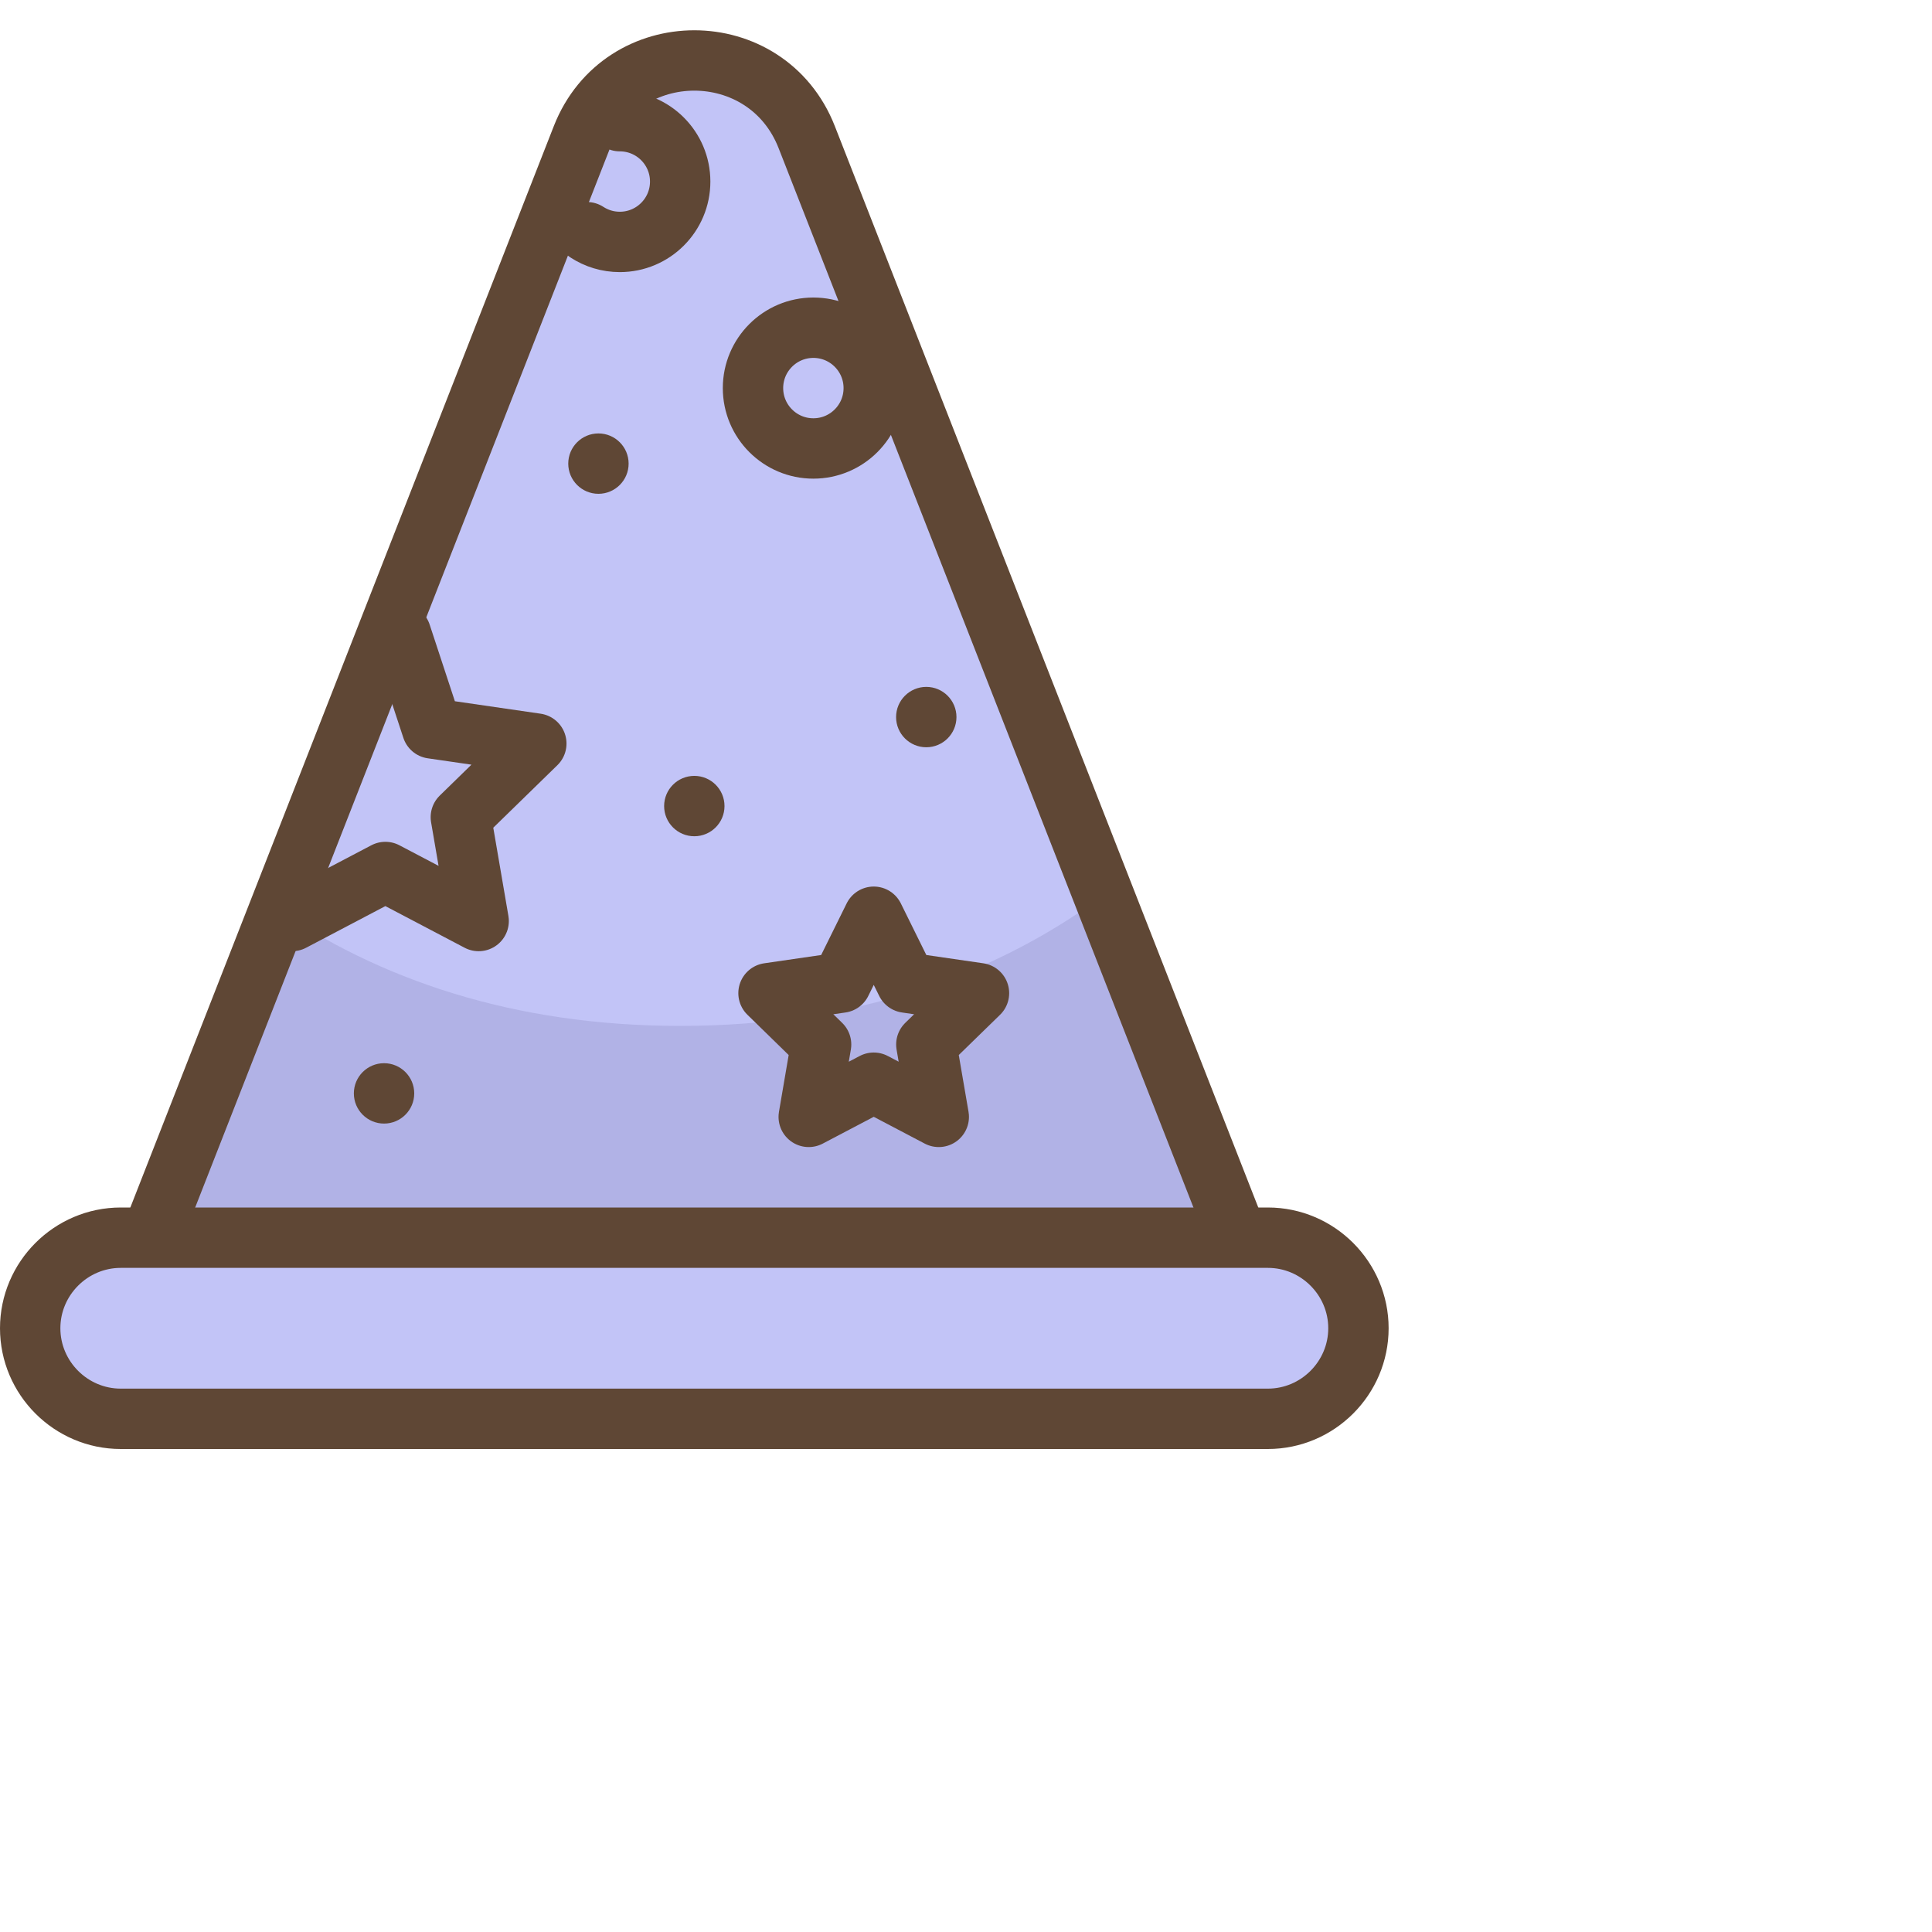
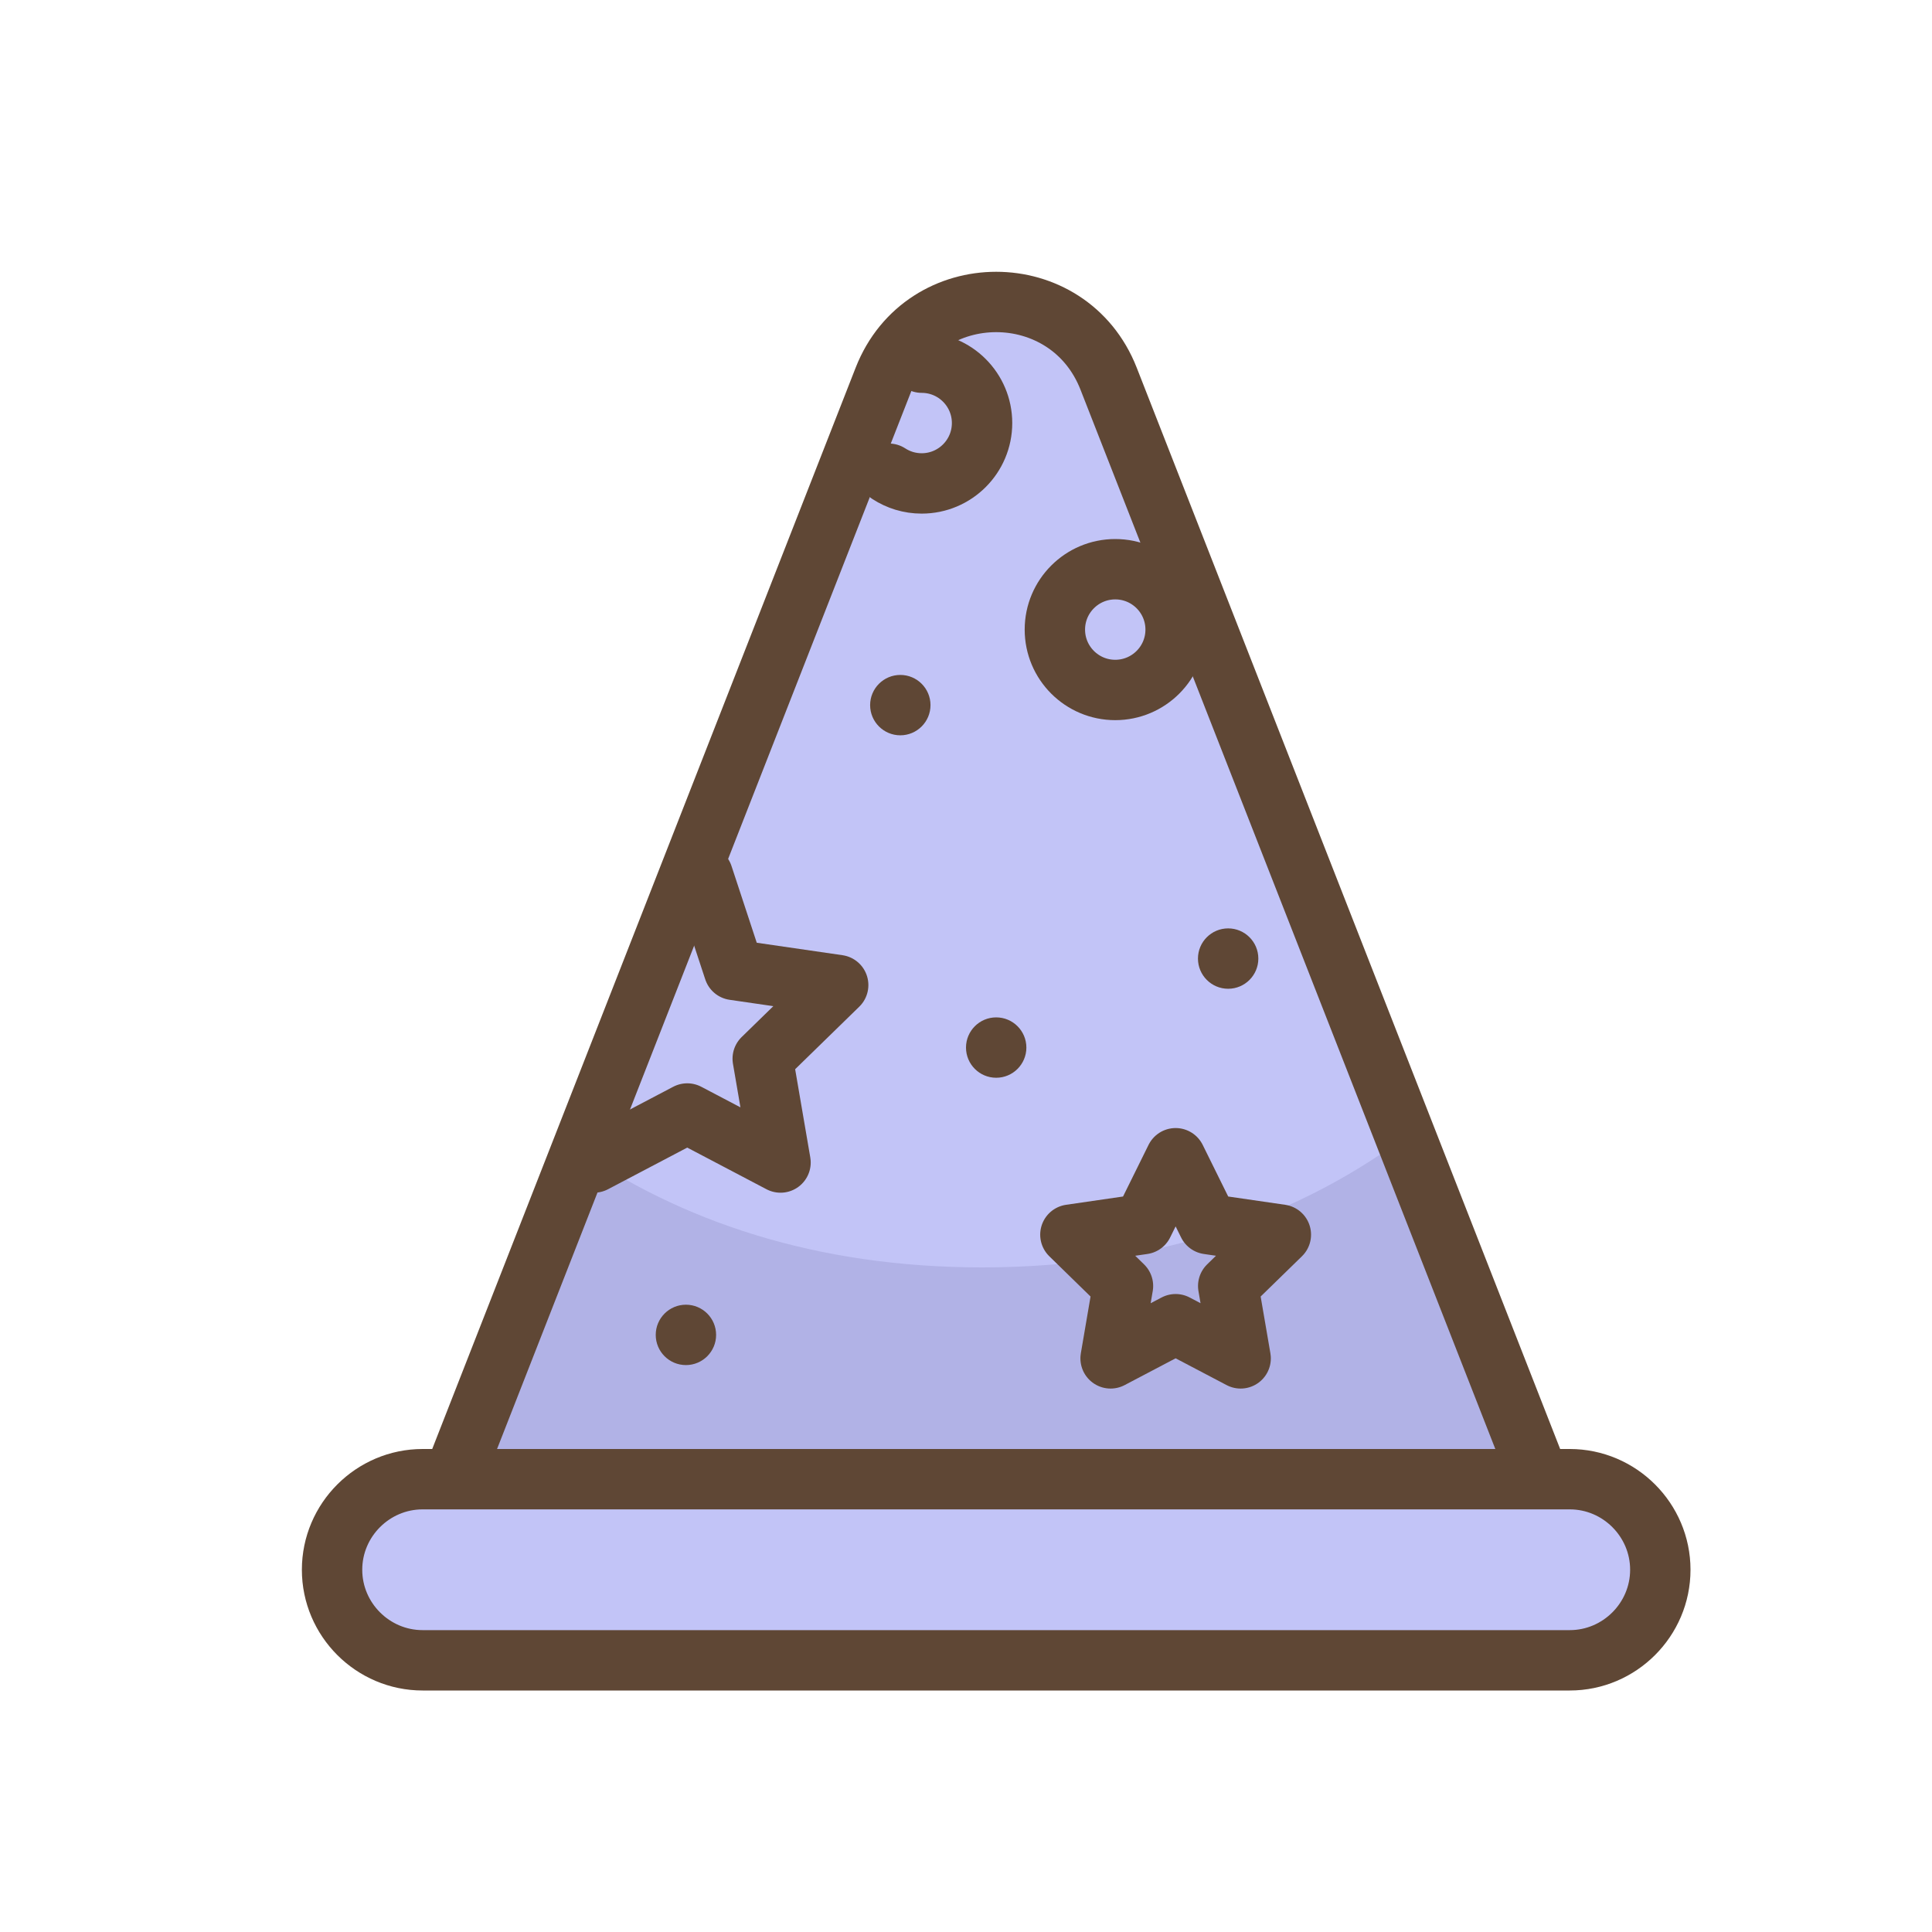
<svg xmlns="http://www.w3.org/2000/svg" width="32" height="32">
  <g fill="none" fill-rule="evenodd">
-     <path d="M-5-4h32v32H-5z" />
-     <path fill="#C2C4F7" d="M2.5 20.5L9.638 2.272c.663-1.694 3.061-1.694 3.724 0L20.5 20.5" />
-     <path fill="#B1B2E6" d="M11.266 16.992c-2.75 0-5.002-.764-6.78-2.005l-1.986 5.513h18l-2.081-5.778c-1.829 1.403-4.212 2.27-7.153 2.27" />
-     <path stroke="#5F4735" d="M2.5 20.5L9.638 2.272c.663-1.694 3.061-1.694 3.724 0L20.5 20.5" stroke-linecap="round" stroke-linejoin="round" />
-     <path fill="#C2C4F7" d="M21 23.5H2c-.825 0-1.5-.675-1.5-1.5s.675-1.5 1.5-1.5h19c.825 0 1.5.675 1.5 1.5s-.675 1.5-1.5 1.5" />
-     <path stroke="#5F4735" d="M21 23.5H2c-.825 0-1.5-.675-1.5-1.5s.675-1.5 1.5-1.5h19c.825 0 1.5.675 1.5 1.5s-.675 1.5-1.5 1.5zM14.472 6.428c0 .552-.448 1-1 1s-1-.448-1-1 .448-1 1-1 1 .448 1 1zm-4.206-4.421c.552 0 1 .448 1 1s-.448 1-1 1c-.201 0-.387-.059-.544-.161" stroke-linecap="round" stroke-linejoin="round" />
-     <path fill="#5F4735" d="M10.412 7.679c0 .276-.224.5-.5.5s-.5-.224-.5-.5.224-.5.5-.5.5.224.5.5M12 13.351c0 .276-.224.5-.5.5s-.5-.224-.5-.5.224-.5.5-.5.5.224.5.5m3.842-1.474c0 .276-.224.5-.5.5s-.5-.224-.5-.5.224-.5.5-.5.5.224.5.5m-8.981 6.233c0 .276-.224.5-.5.5s-.5-.224-.5-.5.224-.5.5-.5.5.224.5.5" />
-     <path stroke="#5F4735" d="M6.641 10.5l.515 1.565 1.727.251-1.25 1.219.295 1.72-1.545-.812-1.545.812m9.634-.071l.539 1.091 1.204.175-.872.85.206 1.199-1.077-.566-1.077.566.205-1.199-.871-.85 1.204-.175.539-1.091z" stroke-linecap="round" stroke-linejoin="round" />
+     <path d="M0 0h32v32H0z" />
+     <path fill="#C2C4F7" d="M7.5 24.5l7.138-18.228c.663-1.694 3.061-1.694 3.724 0L25.5 24.5" />
+     <path fill="#B1B2E6" d="M16.266 20.992c-2.75 0-5.002-.764-6.78-2.005l-1.986 5.513h18l-2.081-5.778c-1.829 1.403-4.212 2.27-7.153 2.27" />
+     <path stroke="#5F4735" d="M7.5 24.5l7.138-18.228c.663-1.694 3.061-1.694 3.724 0L25.5 24.5" stroke-linecap="round" stroke-linejoin="round" />
+     <path fill="#C2C4F7" d="M26 27.5H7c-.825 0-1.5-.675-1.5-1.5s.675-1.5 1.5-1.5h19c.825 0 1.5.675 1.5 1.5s-.675 1.5-1.5 1.5" />
+     <path stroke="#5F4735" d="M26 27.5H7c-.825 0-1.5-.675-1.5-1.5s.675-1.5 1.5-1.5h19c.825 0 1.5.675 1.5 1.5s-.675 1.5-1.5 1.5zm-6.528-17.072c0 .552-.448 1-1 1s-1-.448-1-1 .448-1 1-1 1 .448 1 1zm-4.206-4.421c.552 0 1 .448 1 1s-.448 1-1 1c-.201 0-.387-.059-.544-.161" stroke-linecap="round" stroke-linejoin="round" />
+     <path fill="#5F4735" d="M15.412 11.679c0 .276-.224.5-.5.5s-.5-.224-.5-.5.224-.5.5-.5.5.224.5.5M17 17.351c0 .276-.224.5-.5.5s-.5-.224-.5-.5.224-.5.5-.5.5.224.5.5m3.842-1.474c0 .276-.224.5-.5.5s-.5-.224-.5-.5.224-.5.5-.5.5.224.5.5m-8.981 6.233c0 .276-.224.5-.5.5s-.5-.224-.5-.5.224-.5.5-.5.5.224.5.5" />
+     <path stroke="#5F4735" d="M11.641 14.5l.515 1.565 1.727.251-1.25 1.219.295 1.72-1.545-.812-1.545.812m9.634-.071l.539 1.091 1.204.175-.872.85.206 1.199-1.077-.566-1.077.566.205-1.199-.871-.85 1.204-.175.539-1.091z" stroke-linecap="round" stroke-linejoin="round" />
  </g>
</svg>
